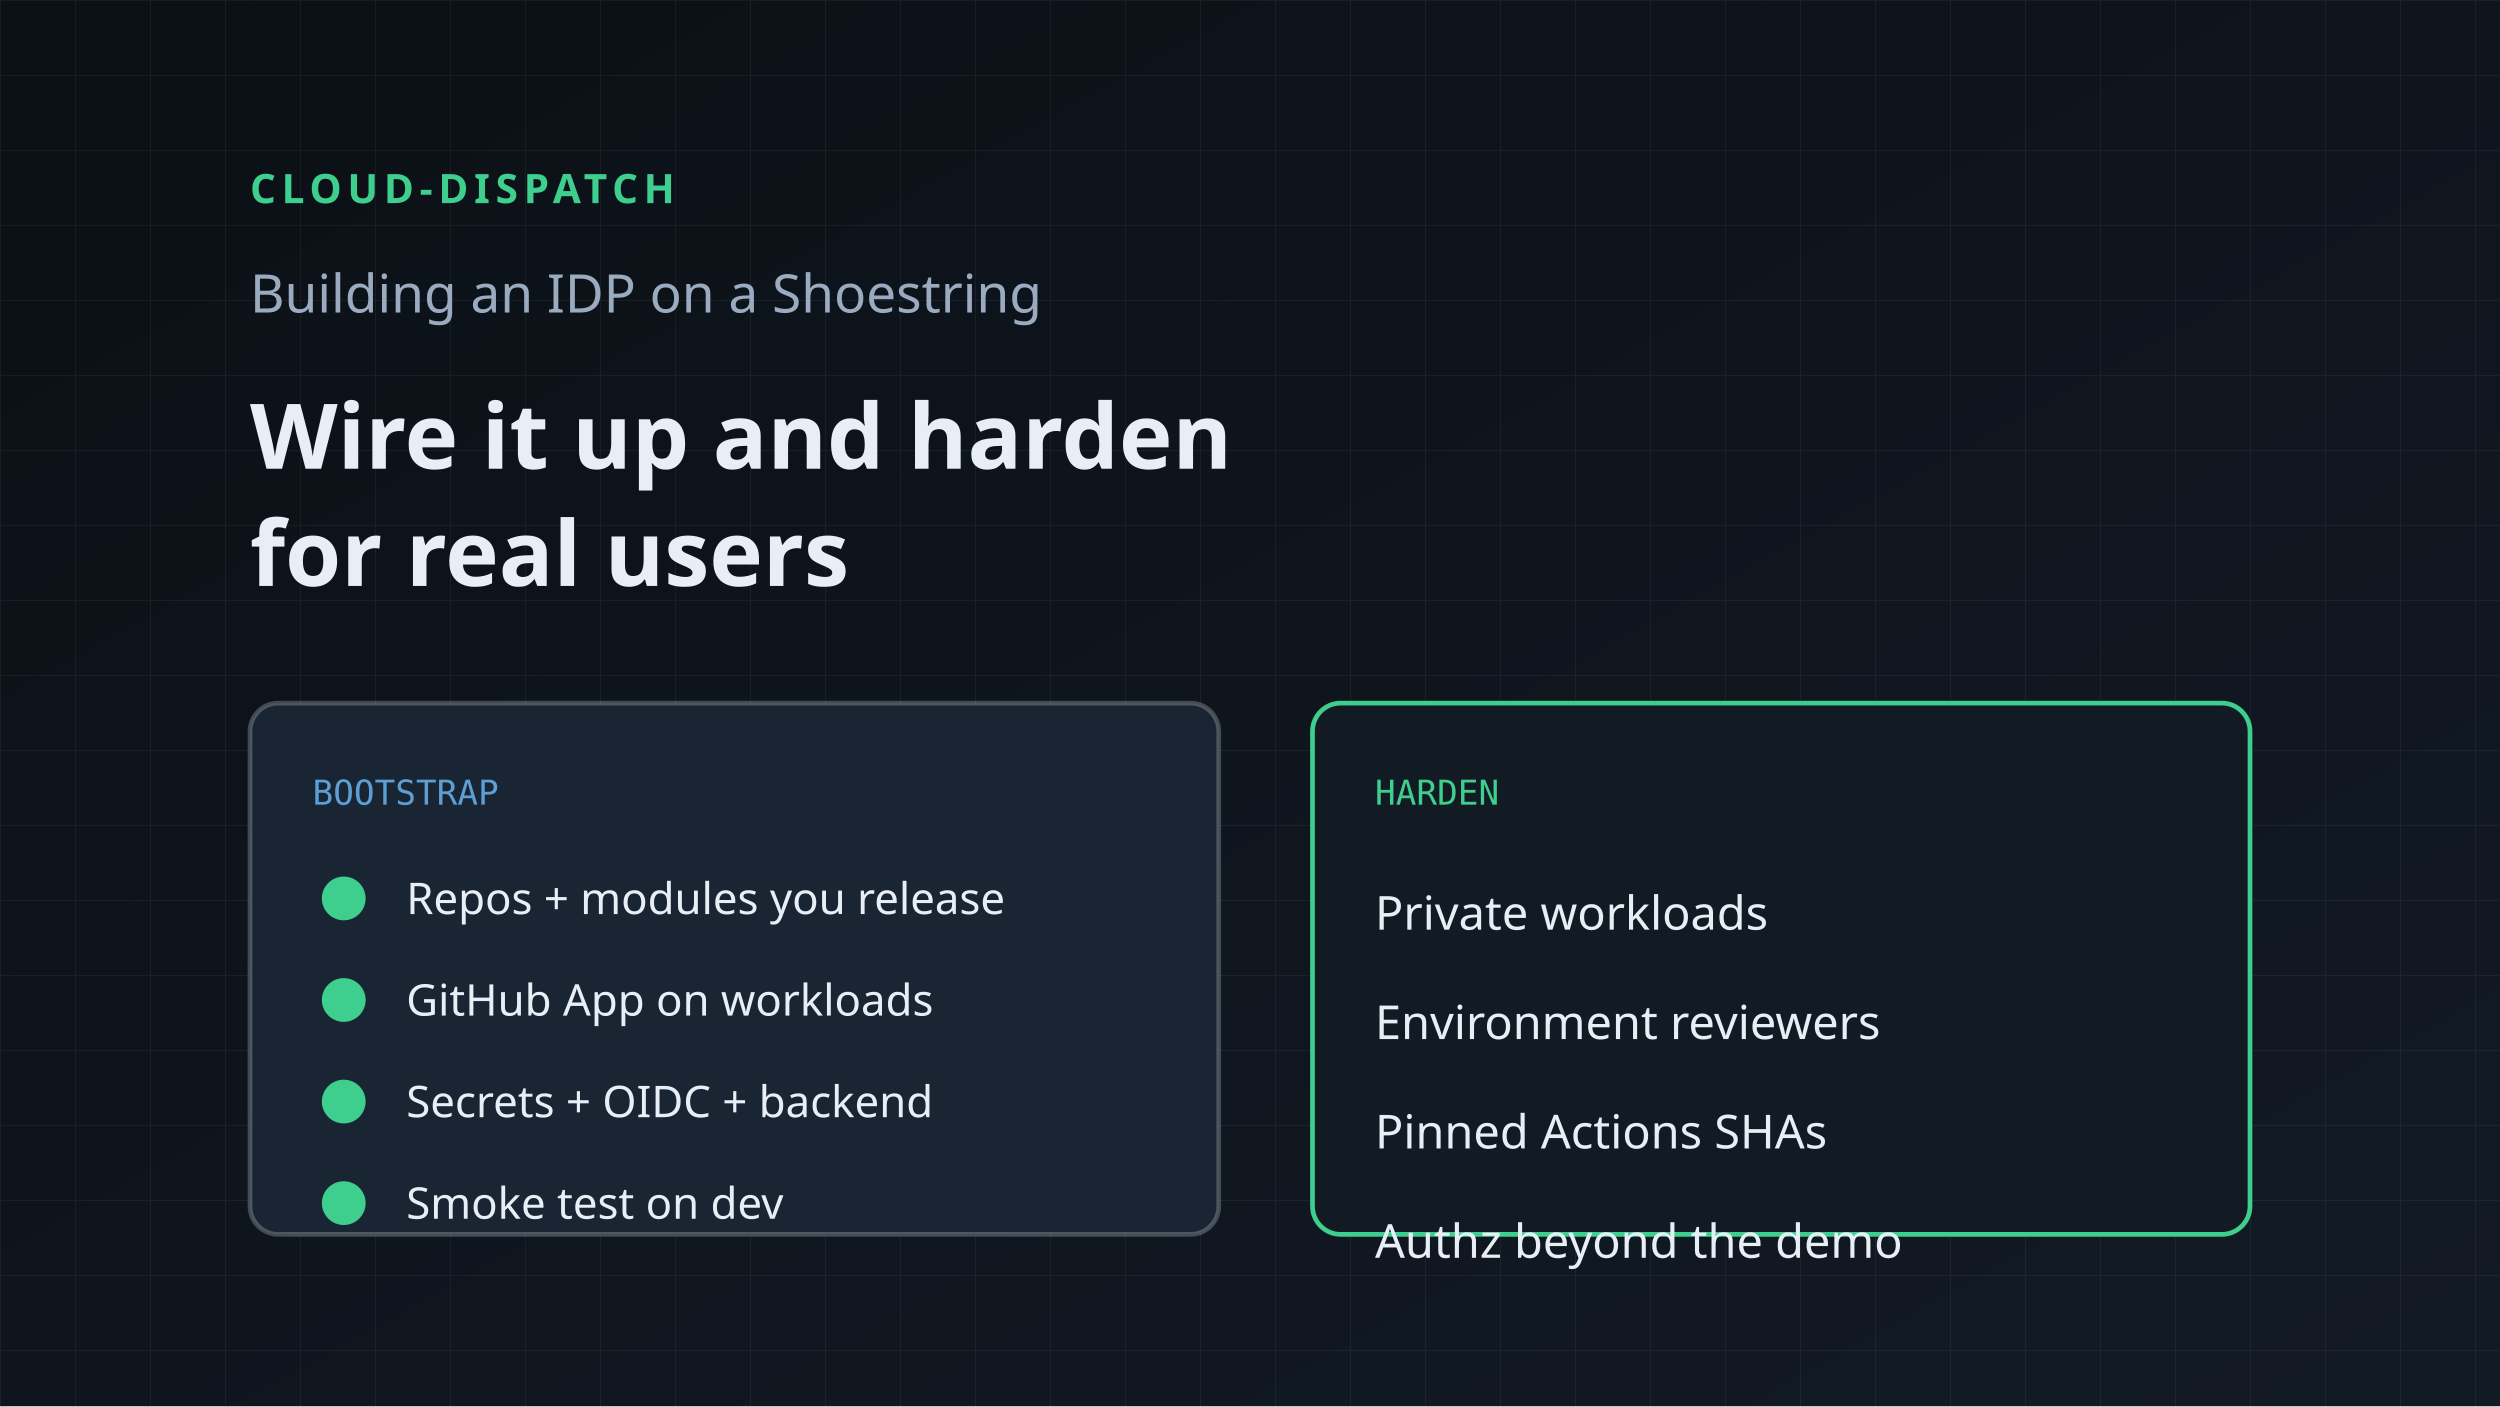
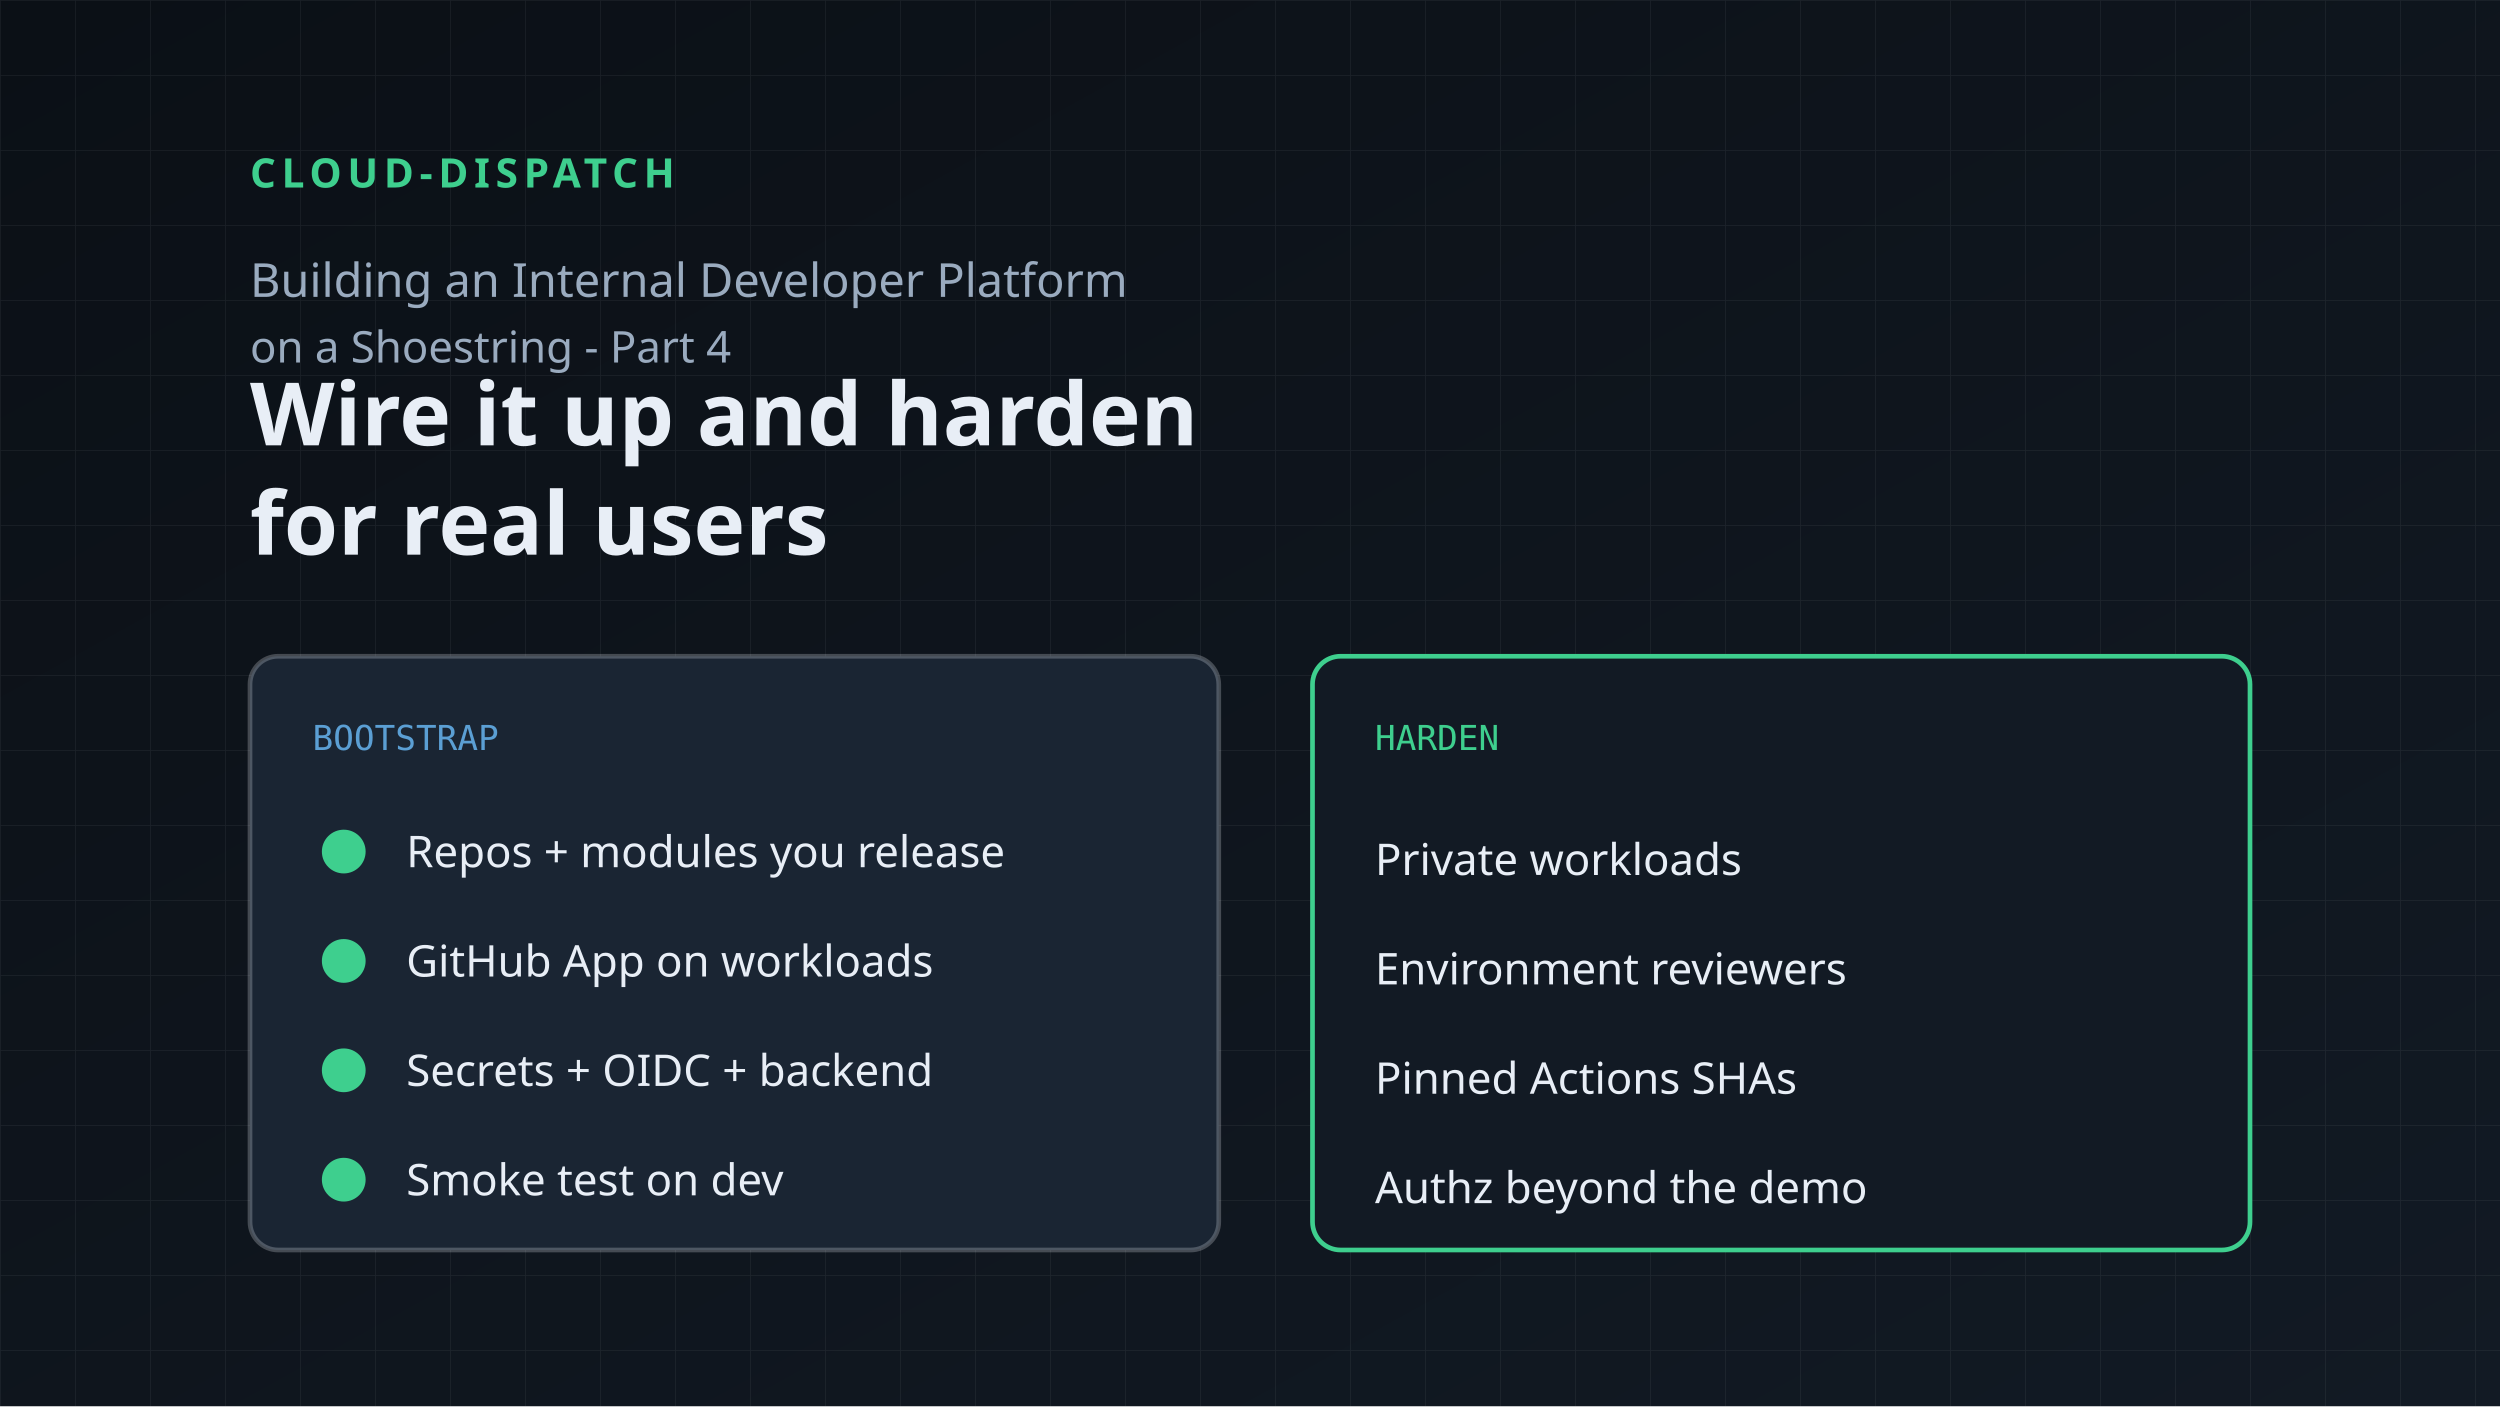
<svg xmlns="http://www.w3.org/2000/svg" width="1600" height="900" viewBox="0 0 1600 900">
  <defs>
    <linearGradient id="bg" x1="0" y1="0" x2="1" y2="1">
      <stop offset="0%" stop-color="#0b1016" />
      <stop offset="100%" stop-color="#121a24" />
    </linearGradient>
    <pattern id="g" width="48" height="48" patternUnits="userSpaceOnUse">
      <path d="M48 0H0V48" fill="none" stroke="rgba(232,238,246,0.07)" stroke-width="1" />
    </pattern>
  </defs>
  <rect width="1600" height="900" fill="url(#bg)" />
  <rect width="1600" height="900" fill="url(#g)" />
-   <text x="160" y="130" font-family="ui-sans-serif,system-ui,sans-serif" font-size="26" font-weight="700" fill="#3ecf8e" letter-spacing="0.14em">CLOUD-DISPATCH</text>
-   <text x="160" y="200" font-family="ui-sans-serif,system-ui,sans-serif" font-size="34" fill="#9aabbf">Building an IDP on a Shoestring</text>
-   <text x="160" y="300" font-family="ui-sans-serif,system-ui,sans-serif" font-size="58" font-weight="800" fill="#e8eef6">Wire it up and harden</text>
-   <text x="160" y="375" font-family="ui-sans-serif,system-ui,sans-serif" font-size="58" font-weight="800" fill="#e8eef6">for real users</text>
-   <rect x="160" y="450" width="620" height="340" rx="18" fill="#1a2533" stroke="rgba(232,238,246,0.25)" stroke-width="3" />
-   <text x="200" y="515" font-family="ui-monospace,monospace" font-size="22" fill="#5b9fd4">BOOTSTRAP</text>
-   <circle cx="220" cy="575" r="14" fill="#3ecf8e" />
-   <text x="260" y="585" font-family="ui-sans-serif,system-ui,sans-serif" font-size="28" fill="#e8eef6">Repos + modules you release</text>
-   <circle cx="220" cy="640" r="14" fill="#3ecf8e" />
-   <text x="260" y="650" font-family="ui-sans-serif,system-ui,sans-serif" font-size="28" fill="#e8eef6">GitHub App on workloads</text>
-   <circle cx="220" cy="705" r="14" fill="#3ecf8e" />
-   <text x="260" y="715" font-family="ui-sans-serif,system-ui,sans-serif" font-size="28" fill="#e8eef6">Secrets + OIDC + backend</text>
-   <circle cx="220" cy="770" r="14" fill="#3ecf8e" />
-   <text x="260" y="780" font-family="ui-sans-serif,system-ui,sans-serif" font-size="28" fill="#e8eef6">Smoke test on dev</text>
-   <rect x="840" y="450" width="600" height="340" rx="18" fill="#121a24" stroke="#3ecf8e" stroke-width="3" />
-   <text x="880" y="515" font-family="ui-monospace,monospace" font-size="22" fill="#3ecf8e">HARDEN</text>
-   <text x="880" y="595" font-family="ui-sans-serif,system-ui,sans-serif" font-size="30" fill="#e8eef6">Private workloads</text>
-   <text x="880" y="665" font-family="ui-sans-serif,system-ui,sans-serif" font-size="30" fill="#e8eef6">Environment reviewers</text>
-   <text x="880" y="735" font-family="ui-sans-serif,system-ui,sans-serif" font-size="30" fill="#e8eef6">Pinned Actions SHAs</text>
-   <text x="880" y="805" font-family="ui-sans-serif,system-ui,sans-serif" font-size="30" fill="#e8eef6">Authz beyond the demo</text>
+   <text x="160" y="120" font-family="ui-sans-serif,system-ui,sans-serif" font-size="26" font-weight="700" fill="#3ecf8e" letter-spacing="0.14em">CLOUD-DISPATCH</text>
+   <text x="160" y="190" font-family="ui-sans-serif,system-ui,sans-serif" font-size="30" fill="#9aabbf">Building an Internal Developer Platform</text>
+   <text x="160" y="232" font-family="ui-sans-serif,system-ui,sans-serif" font-size="28" fill="#9aabbf">on a Shoestring - Part 4</text>
+   <text x="160" y="285" font-family="ui-sans-serif,system-ui,sans-serif" font-size="56" font-weight="800" fill="#e8eef6">Wire it up and harden</text>
+   <text x="160" y="355" font-family="ui-sans-serif,system-ui,sans-serif" font-size="56" font-weight="800" fill="#e8eef6">for real users</text>
+   <rect x="160" y="420" width="620" height="380" rx="18" fill="#1a2533" stroke="rgba(232,238,246,0.25)" stroke-width="3" />
+   <text x="200" y="480" font-family="ui-monospace,monospace" font-size="22" fill="#5b9fd4">BOOTSTRAP</text>
+   <circle cx="220" cy="545" r="14" fill="#3ecf8e" />
+   <text x="260" y="555" font-family="ui-sans-serif,system-ui,sans-serif" font-size="28" fill="#e8eef6">Repos + modules you release</text>
+   <circle cx="220" cy="615" r="14" fill="#3ecf8e" />
+   <text x="260" y="625" font-family="ui-sans-serif,system-ui,sans-serif" font-size="28" fill="#e8eef6">GitHub App on workloads</text>
+   <circle cx="220" cy="685" r="14" fill="#3ecf8e" />
+   <text x="260" y="695" font-family="ui-sans-serif,system-ui,sans-serif" font-size="28" fill="#e8eef6">Secrets + OIDC + backend</text>
+   <circle cx="220" cy="755" r="14" fill="#3ecf8e" />
+   <text x="260" y="765" font-family="ui-sans-serif,system-ui,sans-serif" font-size="28" fill="#e8eef6">Smoke test on dev</text>
+   <rect x="840" y="420" width="600" height="380" rx="18" fill="#121a24" stroke="#3ecf8e" stroke-width="3" />
+   <text x="880" y="480" font-family="ui-monospace,monospace" font-size="22" fill="#3ecf8e">HARDEN</text>
+   <text x="880" y="560" font-family="ui-sans-serif,system-ui,sans-serif" font-size="28" fill="#e8eef6">Private workloads</text>
+   <text x="880" y="630" font-family="ui-sans-serif,system-ui,sans-serif" font-size="28" fill="#e8eef6">Environment reviewers</text>
+   <text x="880" y="700" font-family="ui-sans-serif,system-ui,sans-serif" font-size="28" fill="#e8eef6">Pinned Actions SHAs</text>
+   <text x="880" y="770" font-family="ui-sans-serif,system-ui,sans-serif" font-size="28" fill="#e8eef6">Authz beyond the demo</text>
</svg>
